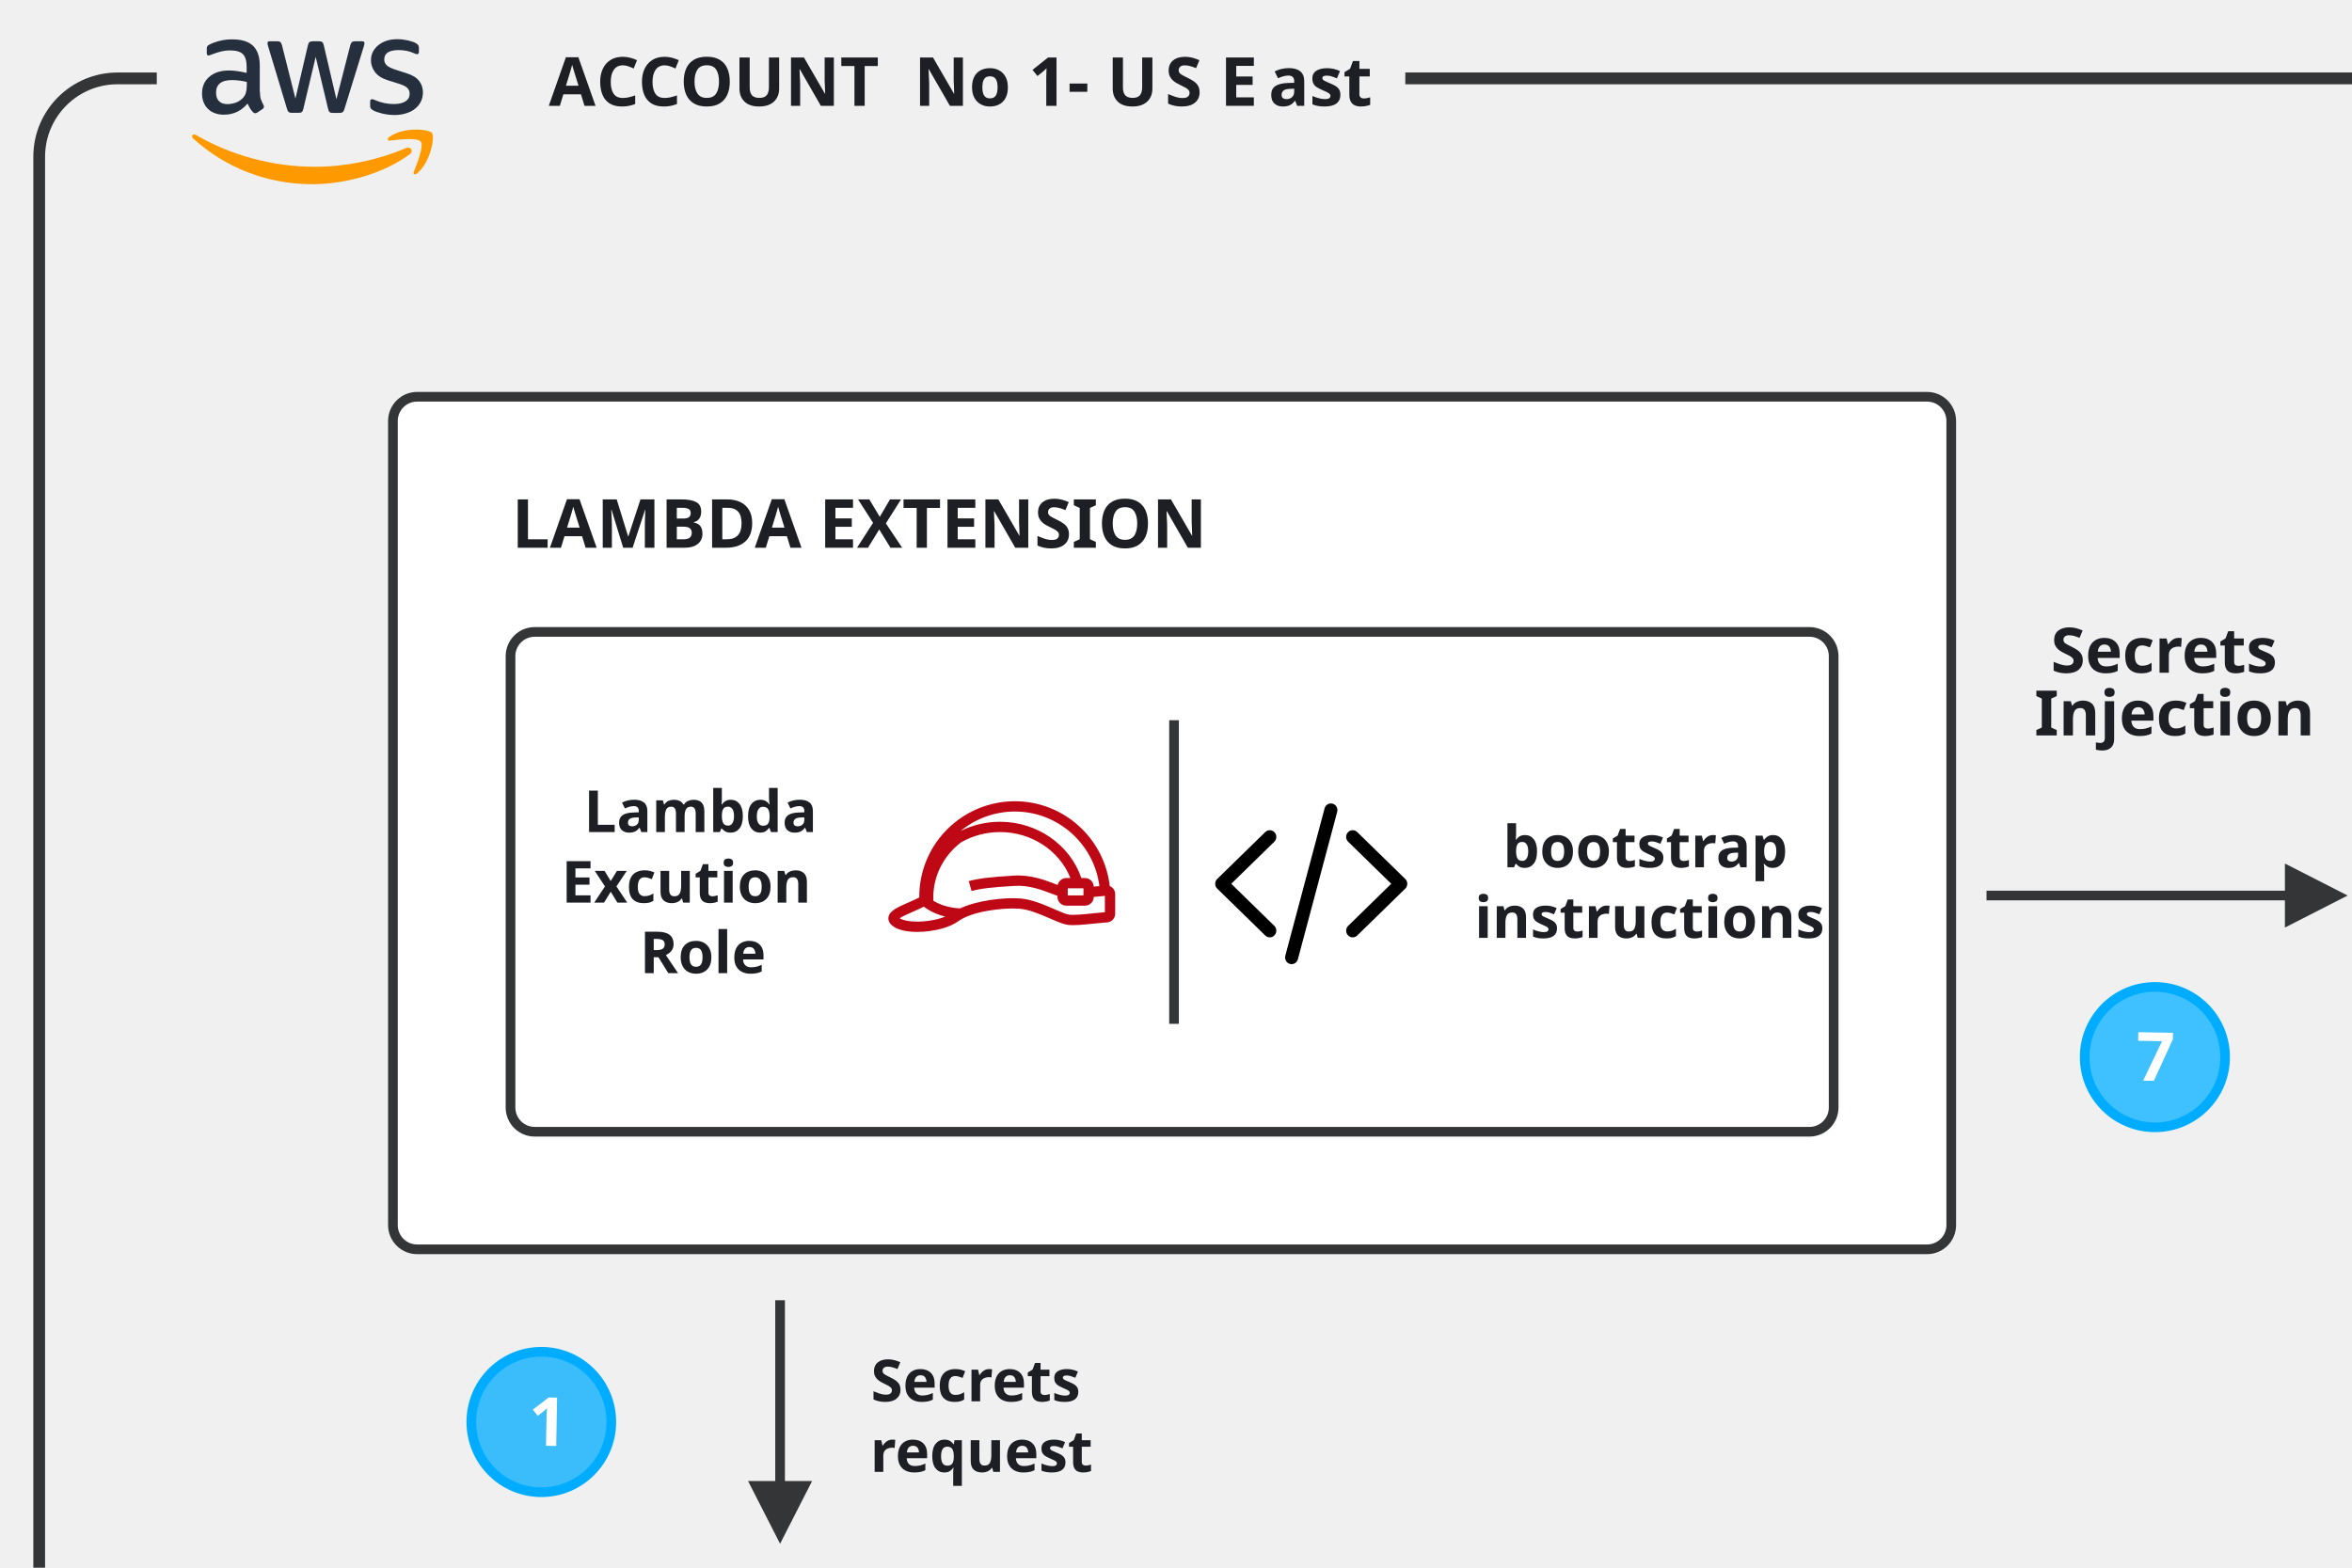
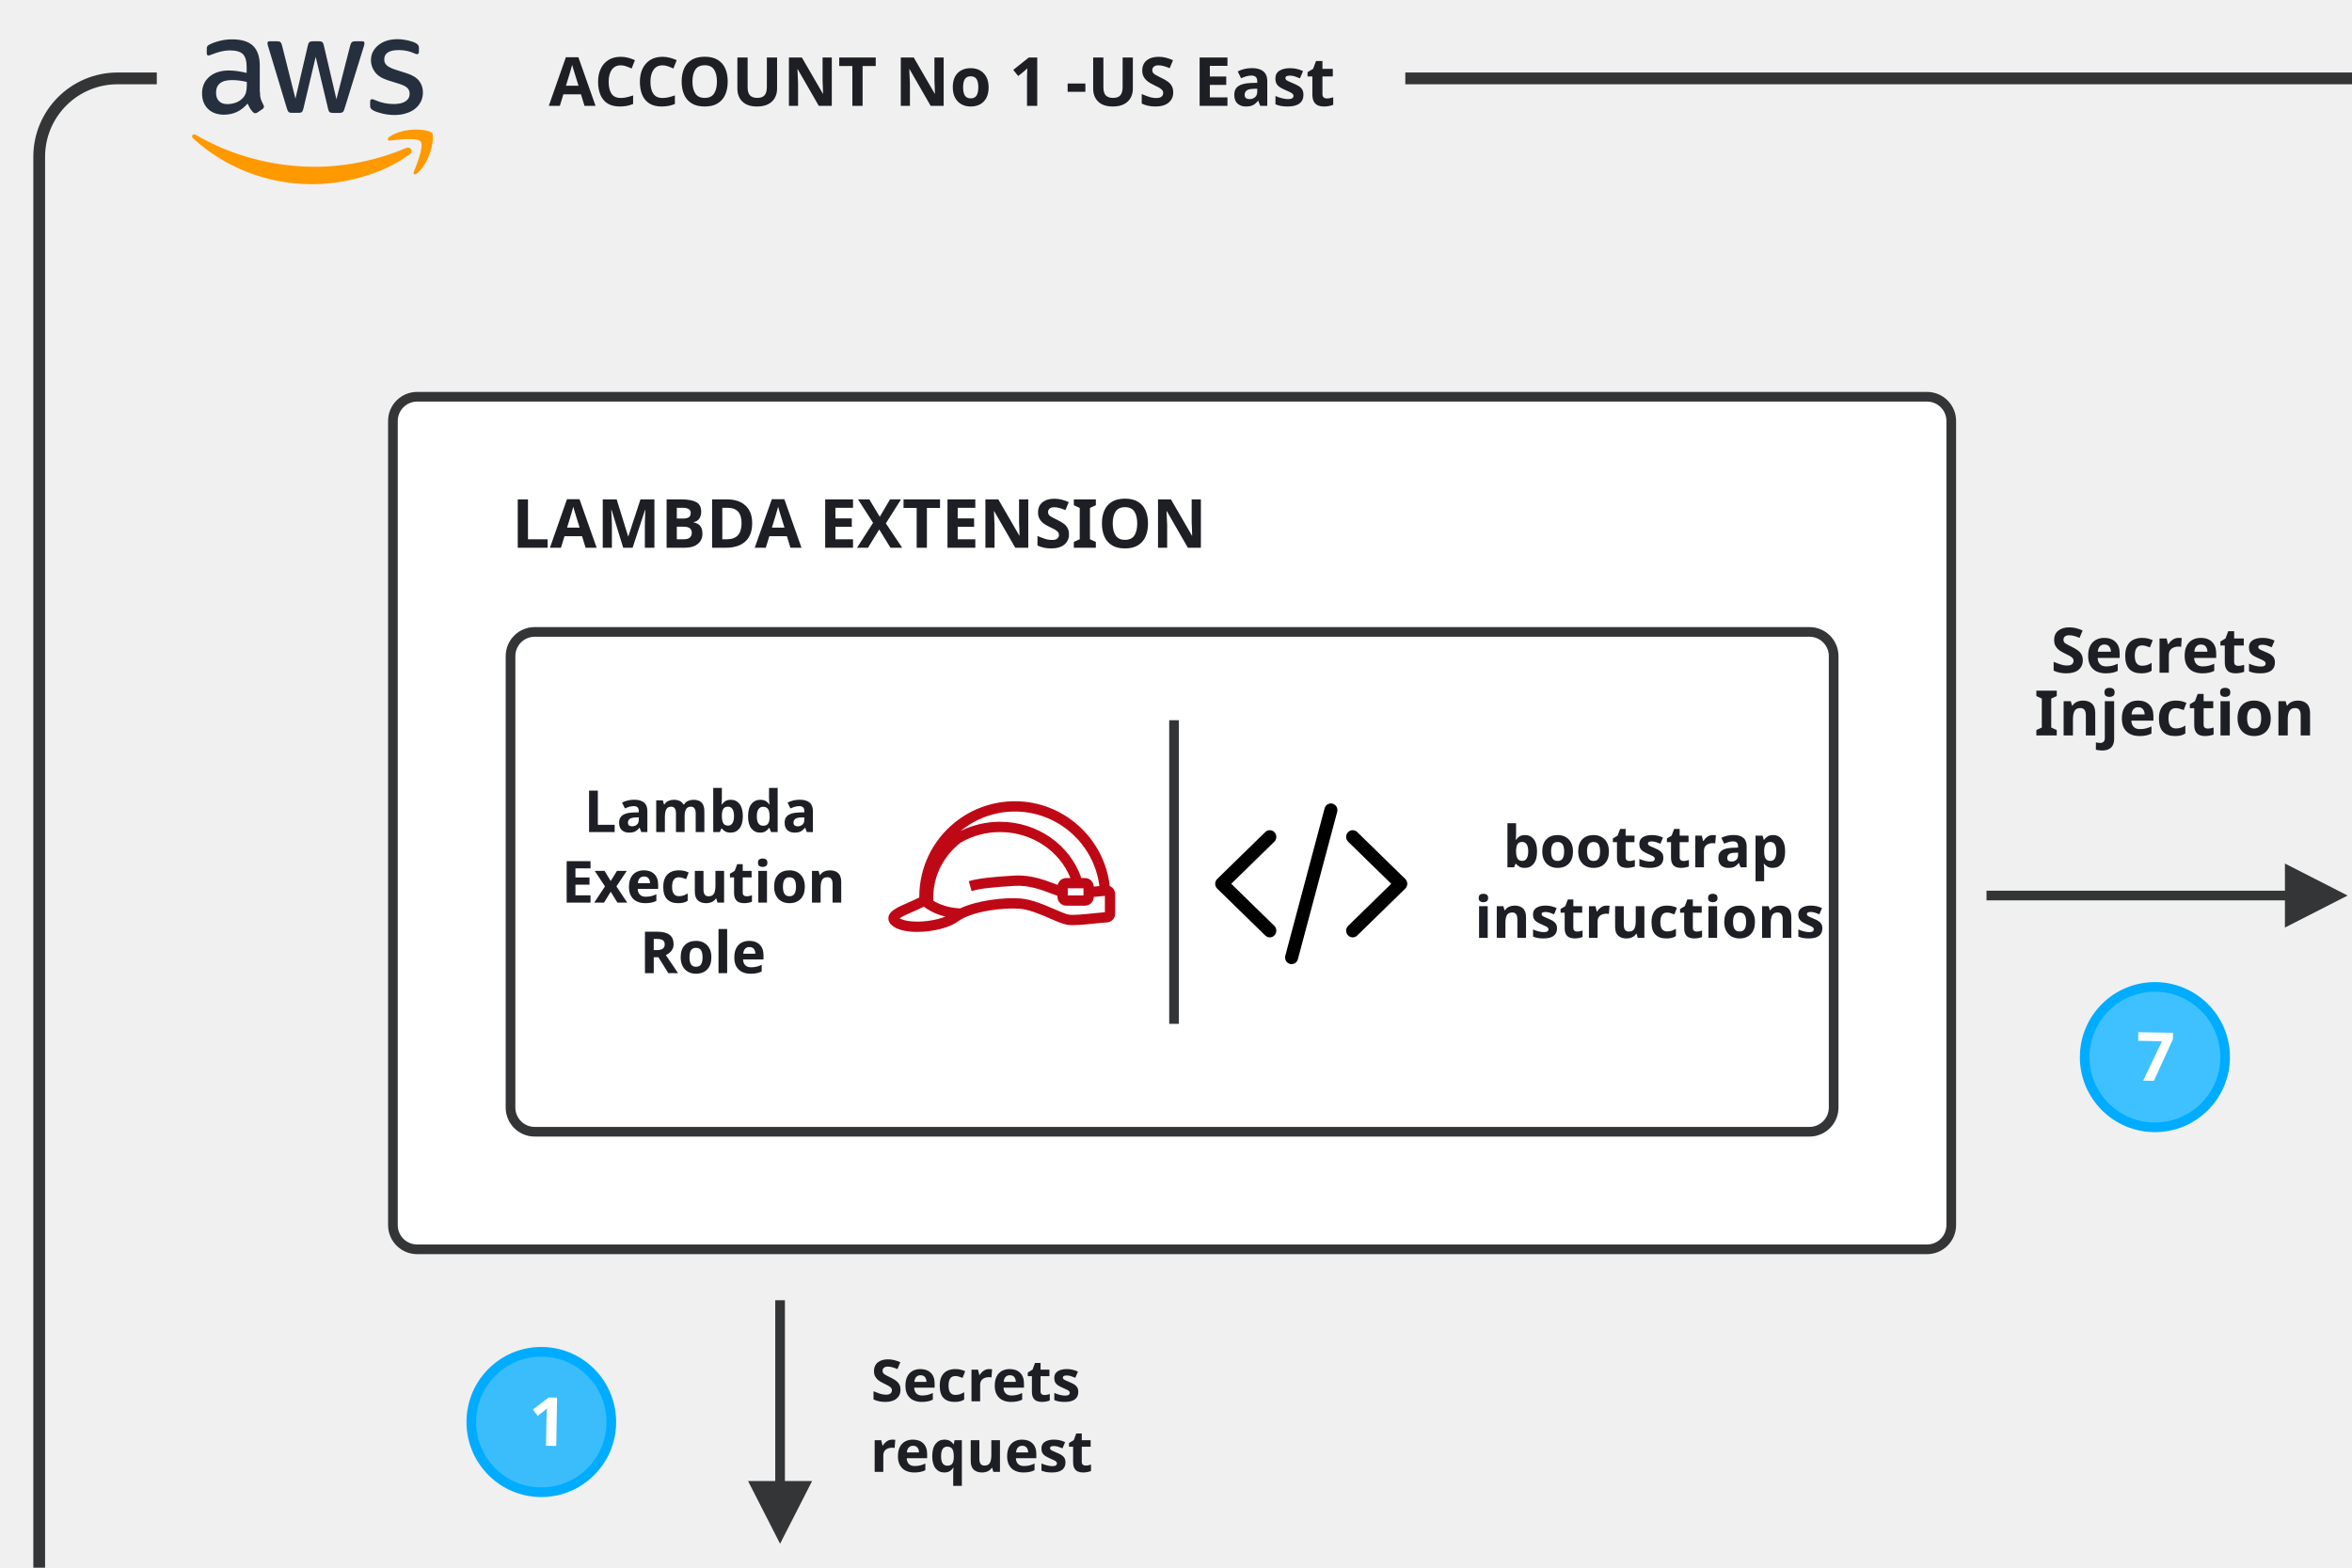
<svg xmlns="http://www.w3.org/2000/svg" width="100%" height="100%" viewBox="0 0 2500 1667" version="1.1" xml:space="preserve" style="fill-rule:evenodd;clip-rule:evenodd;">
  <g id="h1">
    <path id="Rectangle" d="M2074.03,447.515c0,-14.188 -11.518,-25.707 -25.706,-25.707l-1604.97,-0c-14.188,-0 -25.707,11.519 -25.707,25.707l0,854.97c0,14.188 11.519,25.707 25.707,25.707l1604.97,0c14.188,0 25.706,-11.519 25.706,-25.707l0,-854.97Z" style="fill:#fff;stroke:#343536;stroke-width:10.28px;" />
    <path id="Path-3" d="M41.667,1666.67l-0,-1500c-0,-46.024 37.309,-83.334 83.333,-83.334l41.667,0" style="fill:none;stroke:#343536;stroke-width:12.5px;" />
    <path id="Rectangle1" d="M1949.03,697.515c0,-14.188 -11.518,-25.707 -25.706,-25.707l-1354.97,-0c-14.188,-0 -25.707,11.519 -25.707,25.707l0,479.97c0,14.188 11.519,25.707 25.707,25.707l1354.97,0c14.188,0 25.706,-11.519 25.706,-25.707l0,-479.97Z" style="fill:none;stroke:#343536;stroke-width:10.28px;" />
    <g id="Icon-Resource-Security-Identity-and-Compliance-Res_AWS-Identity-Access-Management_Role_48">
      <path id="AWS-Identity-and-Access-Management_Role_Resource-Icon_light-bg" d="M1174.41,969.844c-0.854,0.06 -1.712,0.126 -2.527,0.208c-2.855,0.235 -5.841,0.519 -8.859,0.837l-0.919,0.098c-9.652,0.995 -20.579,2.116 -25.78,1.405c-3.248,-0.464 -9.231,-3.062 -15.575,-5.813c-10.751,-4.659 -24.139,-10.467 -36.241,-11.397c-16.658,-1.279 -45.44,1.86 -64.001,10.56c-10.73,-0.481 -20.683,-3.368 -28.416,-8.137c-0.032,-1.488 -0.065,-2.975 -0.065,-3.549c-0,-22.619 10.598,-43.832 29.094,-58.242c12.561,-7.345 27.037,-11.222 41.89,-11.222c33.474,-0 63.181,19.78 74.769,48.901l-4.446,0c-4.452,0 -8.181,3.15 -9.095,7.328c-0.754,-0.284 -1.443,-0.541 -2.253,-0.853c-11.096,-4.282 -26.321,-10.139 -43.919,-9.094c-25.731,1.509 -38.391,3.062 -48.361,5.906l3.003,10.522c9.122,-2.609 21.153,-4.047 45.997,-5.513c15.225,-0.864 29.187,4.474 39.343,8.384c2.16,0.837 4.112,1.564 5.966,2.226l0,1.121c0,5.135 4.184,9.319 9.319,9.319l19.944,-0c5.125,-0 9.303,-4.168 9.319,-9.286l1.936,-0.175c3.243,-0.29 6.223,-0.58 8.723,-0.826l1.154,-0.115l-0,17.407Zm-187.491,9.122c-14.492,1.985 -25.933,0.213 -30.669,-2.713c2.871,-2.029 9.352,-4.867 13.913,-6.857c3.948,-1.723 7.946,-3.544 11.812,-5.491c6.311,4.807 14.126,8.411 22.778,10.56c-5.004,2.013 -11.2,3.599 -17.834,4.501Zm148.034,-27.065l16.707,0l-0,-7.47l-16.707,-0l-0,7.47Zm-56.23,-89.141c45.762,0 84.197,34.426 89.857,79.254c-1.575,0.153 -3.238,0.311 -4.993,0.47l-1.012,0.087c-0.131,-5.02 -4.238,-9.078 -9.297,-9.078l-3.888,0c-12.037,-35.421 -46.9,-59.839 -86.379,-59.839c-14.623,0 -28.93,3.347 -41.787,9.707c0.093,-0.076 0.17,-0.158 0.252,-0.229c16.084,-13.136 36.411,-20.372 57.247,-20.372Zm103.583,80.905c-0.792,-0.716 -1.728,-1.236 -2.723,-1.63c-5.72,-50.919 -49.104,-90.212 -100.86,-90.212c-23.346,-0 -46.134,8.11 -64.159,22.832c-23.806,19.381 -37.456,48.098 -37.456,78.783c0,0.224 0.016,0.448 0.016,0.672c-3.647,1.832 -7.503,3.582 -11.336,5.261c-11.682,5.108 -20.12,8.794 -21.378,15.455c-0.317,1.69 -0.371,4.998 2.844,8.214c5.671,5.671 16.554,7.706 27.612,7.706c4.605,-0 9.231,-0.35 13.53,-0.941c7.322,-0.995 20.994,-3.681 30.275,-10.473c14.645,-10.615 47.758,-14.585 65.001,-13.245c10.276,0.793 22.723,6.191 32.731,10.527c7.634,3.32 13.671,5.934 18.407,6.607c6.514,0.891 17.15,-0.203 28.411,-1.357l0.946,-0.093c2.942,-0.317 5.84,-0.59 8.706,-0.825c1.176,-0.115 2.341,-0.197 3.894,-0.307c4.812,-0.339 8.58,-4.375 8.58,-9.187l0,-20.94c0,-2.614 -1.105,-5.108 -3.041,-6.847Z" style="fill:#bf0816;" />
    </g>
    <path id="Line" d="M1247.92,770.833l-0,312.5" style="fill:none;stroke:#343536;stroke-width:10.28px;stroke-linecap:square;" />
    <g id="Lambda-Execution-Rol">
      <text x="620.591px" y="884.587px" style="font-family:'Gilmer-Bold', 'Gilmer';font-weight:700;font-size:61.696px;fill:#1d1f25;">Lambda</text>
-       <text x="596.776px" y="959.587px" style="font-family:'Gilmer-Bold', 'Gilmer';font-weight:700;font-size:61.696px;fill:#1d1f25;">Excution</text>
+       <text x="596.776px" y="959.587px" style="font-family:'Gilmer-Bold', 'Gilmer';font-weight:700;font-size:61.696px;fill:#1d1f25;">Execution</text>
      <text x="680.004px" y="1034.59px" style="font-family:'Gilmer-Bold', 'Gilmer';font-weight:700;font-size:61.696px;fill:#1d1f25;">Role</text>
    </g>
    <g id="LAMBDA-EXTENSION">
      <text x="543.857px" y="582.326px" style="font-family:'Gilmer-Heavy', 'Gilmer';font-weight:800;font-size:71.978px;fill:#1d1f25;">LAMBDA EXTENSION</text>
    </g>
    <g id="bootstrap-instructions">
      <text x="1597.49px" y="922.087px" style="font-family:'Gilmer-Bold', 'Gilmer';font-weight:700;font-size:61.696px;fill:#1d1f25;">bootstrap</text>
      <text x="1567.32px" y="997.087px" style="font-family:'Gilmer-Bold', 'Gilmer';font-weight:700;font-size:61.696px;fill:#1d1f25;">instructions</text>
    </g>
    <g id="Code">
      <g id="Union_153">
        <path id="Path" d="M1416.49,854.427c-3.712,-1.044 -7.517,1.14 -8.538,4.937l-41.762,156.641c-1.02,3.798 1.114,7.69 4.826,8.734c3.712,1.045 7.517,-1.139 8.538,-4.936l41.761,-156.642c1.021,-3.797 -1.113,-7.689 -4.825,-8.734Z" style="fill:#000001;fill-rule:nonzero;" />
        <path id="Path1" d="M1432.82,884.806c2.599,-2.848 7.053,-2.943 9.837,-0.19l51.042,49.841c1.392,1.329 2.134,3.228 2.134,5.126c0,1.899 -0.742,3.798 -2.134,5.127l-51.042,49.84c-2.784,2.753 -7.238,2.658 -9.837,-0.19c-2.691,-2.848 -2.598,-7.404 0.186,-10.063l45.752,-44.714l-45.752,-44.714c-2.784,-2.658 -2.877,-7.215 -0.186,-10.063Z" style="fill:#000001;fill-rule:nonzero;" />
        <path id="Path2" d="M1354.49,894.869c2.784,-2.658 2.877,-7.215 0.186,-10.063c-2.599,-2.848 -7.053,-2.943 -9.837,-0.19l-51.042,49.841c-1.392,1.329 -2.134,3.228 -2.134,5.126c-0,1.899 0.742,3.798 2.134,5.127l51.042,49.84c2.784,2.753 7.238,2.658 9.837,-0.19c2.691,-2.848 2.598,-7.404 -0.186,-10.063l-45.752,-44.714l45.752,-44.714Z" style="fill:#000001;fill-rule:nonzero;" />
      </g>
    </g>
    <g id="Secrets-request">
      <text x="925.631px" y="1489.83px" style="font-family:'Gilmer-Bold', 'Gilmer';font-weight:700;font-size:61.696px;fill:#1d1f25;">Secrets</text>
      <text x="924.891px" y="1564.83px" style="font-family:'Gilmer-Bold', 'Gilmer';font-weight:700;font-size:61.696px;fill:#1d1f25;">request</text>
    </g>
    <g id="Account-Label">
-       <g id="ACCOUNT-No-1---US-Ea">
-         <text x="583.333px" y="112.5px" style="font-family:'Gilmer-Heavy', 'Gilmer';font-weight:800;font-size:71.978px;fill:#1d1f25;">A<tspan x="633.765px 689.02px 744.274px " y="112.5px 112.5px 112.5px ">CCO</tspan>UNT <tspan x="971.458px " y="112.5px ">N</tspan>o 1 <tspan x="1134.72px " y="112.5px ">-</tspan> U<tspan x="1238.3px " y="112.5px ">S</tspan> E<tspan x="1348.21px 1394.61px 1431.58px " y="112.5px 112.5px 112.5px ">ast</tspan>
-         </text>
+       <g id="ACCOUNT-No-1-US-East">
+         <text x="583.333px" y="112.5px" style="font-family:'Gilmer-Heavy', 'Gilmer';font-weight:800;font-size:71.978px;fill:#1d1f25;">ACCOUNT No 1 -US East</text>
      </g>
      <g id="Group_3">
        <path id="Vector_10" d="M276.305,97.662c-0,3.172 0.339,5.737 0.929,7.631c0.689,1.883 1.543,3.943 2.735,6.167c0.415,0.683 0.59,1.377 0.59,1.971c0,0.859 -0.514,1.718 -1.618,2.577l-5.36,3.601c-0.766,0.517 -1.531,0.771 -2.22,0.771c-0.843,-0 -1.696,-0.43 -2.549,-1.201c-1.192,-1.288 -2.209,-2.653 -3.063,-4.03c-0.853,-1.453 -1.706,-3.083 -2.636,-5.054c-6.639,7.884 -14.985,11.826 -25.037,11.826c-7.142,0 -12.852,-2.059 -17.02,-6.177c-4.167,-4.108 -6.3,-9.603 -6.3,-16.463c0,-7.279 2.56,-13.203 7.744,-17.663c5.196,-4.449 12.087,-6.684 20.859,-6.684c2.899,-0 5.874,0.253 9.024,0.682c3.15,0.43 6.388,1.124 9.79,1.894l-0,-6.265c-0,-6.508 -1.368,-11.056 -4.004,-13.721c-2.723,-2.654 -7.317,-3.942 -13.869,-3.942c-2.986,-0 -6.049,0.341 -9.199,1.123c-3.15,0.771 -6.213,1.707 -9.188,2.907c-1.367,0.606 -2.385,0.947 -2.986,1.112c-0.591,0.176 -1.017,0.264 -1.356,0.264c-1.193,0 -1.794,-0.859 -1.794,-2.664l-0,-4.196c-0,-1.377 0.175,-2.401 0.601,-3.006c0.427,-0.595 1.193,-1.201 2.385,-1.795c2.975,-1.542 6.552,-2.83 10.719,-3.854c4.178,-1.124 8.597,-1.63 13.279,-1.63c10.129,-0 17.545,2.312 22.303,6.937c4.681,4.636 7.066,11.662 7.066,21.099l-0,27.783l0.175,0Zm-34.565,13.027c2.811,0 5.71,-0.517 8.773,-1.541c3.062,-1.035 5.786,-2.919 8.083,-5.484c1.367,-1.63 2.384,-3.436 2.898,-5.495c0.504,-2.059 0.854,-4.537 0.854,-7.455l-0,-3.601c-2.472,-0.606 -5.108,-1.112 -7.832,-1.465c-2.735,-0.341 -5.371,-0.506 -8.007,-0.506c-5.698,-0 -9.877,1.112 -12.688,3.424c-2.8,2.313 -4.167,5.572 -4.167,9.867c-0,4.03 1.017,7.026 3.15,9.085c2.045,2.147 5.02,3.171 8.936,3.171Zm68.363,9.261c-1.542,0 -2.559,-0.253 -3.238,-0.859c-0.678,-0.517 -1.279,-1.717 -1.793,-3.347l-20.006,-66.27c-0.503,-1.718 -0.766,-2.83 -0.766,-3.436c0,-1.365 0.689,-2.147 2.046,-2.147l8.345,0c1.619,0 2.724,0.264 3.315,0.859c0.689,0.518 1.192,1.718 1.706,3.348l14.307,56.766l13.279,-56.766c0.426,-1.718 0.929,-2.83 1.619,-3.348c0.678,-0.507 1.87,-0.859 3.401,-0.859l6.804,0c1.619,0 2.723,0.264 3.412,0.859c0.679,0.518 1.269,1.718 1.619,3.348l13.443,57.449l14.734,-57.449c0.503,-1.718 1.104,-2.83 1.695,-3.348c0.689,-0.507 1.794,-0.859 3.325,-0.859l7.919,0c1.357,0 2.122,0.694 2.122,2.147c0,0.43 -0.087,0.859 -0.164,1.377c-0.087,0.506 -0.262,1.2 -0.601,2.136l-20.509,66.281c-0.514,1.718 -1.116,2.83 -1.794,3.347c-0.678,0.518 -1.783,0.859 -3.238,0.859l-7.317,0c-1.619,0 -2.724,-0.264 -3.402,-0.859c-0.689,-0.605 -1.28,-1.717 -1.619,-3.435l-13.191,-55.302l-13.115,55.225c-0.426,1.707 -0.94,2.83 -1.619,3.424c-0.678,0.606 -1.87,0.859 -3.401,0.859l-7.318,0Zm109.381,2.313c-4.419,-0 -8.849,-0.507 -13.104,-1.542c-4.255,-1.024 -7.58,-2.147 -9.79,-3.425c-1.367,-0.77 -2.297,-1.629 -2.647,-2.4c-0.339,-0.771 -0.503,-1.63 -0.503,-2.401l0,-4.383c0,-1.794 0.678,-2.653 1.958,-2.653c0.503,-0 1.017,0.088 1.531,0.253c0.514,0.176 1.28,0.517 2.122,0.859c2.899,1.288 6.049,2.323 9.363,3.006c3.413,0.683 6.727,1.024 10.14,1.024c5.36,0 9.527,-0.936 12.426,-2.83c2.887,-1.883 4.429,-4.625 4.429,-8.138c0,-2.4 -0.765,-4.371 -2.307,-6.001c-1.532,-1.63 -4.419,-3.095 -8.598,-4.46l-12.338,-3.865c-6.213,-1.971 -10.807,-4.889 -13.618,-8.744c-2.811,-3.777 -4.255,-7.972 -4.255,-12.432c0,-3.601 0.766,-6.772 2.297,-9.514c1.532,-2.742 3.577,-5.143 6.126,-7.037c2.559,-1.971 5.447,-3.425 8.848,-4.46c3.413,-1.024 6.99,-1.453 10.731,-1.453c1.87,-0 3.828,0.088 5.698,0.341c1.958,0.264 3.752,0.606 5.535,0.947c1.706,0.43 3.325,0.859 4.857,1.366c1.531,0.517 2.723,1.035 3.576,1.552c1.193,0.683 2.046,1.366 2.549,2.137c0.514,0.682 0.766,1.629 0.766,2.83l-0,4.03c-0,1.806 -0.679,2.742 -1.958,2.742c-0.679,-0 -1.783,-0.341 -3.227,-1.024c-4.857,-2.236 -10.304,-3.348 -16.352,-3.348c-4.846,0 -8.674,0.771 -11.321,2.401c-2.636,1.63 -4.004,4.118 -4.004,7.631c0,2.401 0.853,4.46 2.56,6.09c1.706,1.629 4.856,3.259 9.363,4.713l12.086,3.865c6.137,1.971 10.556,4.713 13.192,8.226c2.647,3.513 3.915,7.543 3.915,12.003c0,3.689 -0.765,7.036 -2.209,9.943c-1.531,2.919 -3.577,5.495 -6.213,7.555c-2.636,2.136 -5.786,3.689 -9.45,4.801c-3.829,1.2 -7.832,1.795 -12.174,1.795Z" style="fill:#252f3e;fill-rule:nonzero;" />
        <g id="Group_4">
          <path id="Vector_11" d="M435.574,163.932c-28.013,20.845 -68.702,31.901 -103.693,31.901c-49.025,0 -93.214,-18.268 -126.575,-48.617c-2.647,-2.401 -0.263,-5.66 2.887,-3.777c36.096,21.098 80.614,33.872 126.674,33.872c31.064,0 65.202,-6.519 96.616,-19.887c4.681,-2.148 8.684,3.083 4.091,6.508Z" style="fill:#f90;" />
          <path id="Vector_12" d="M447.233,150.563c-3.576,-4.636 -23.669,-2.235 -32.77,-1.112c-2.734,0.342 -3.15,-2.059 -0.689,-3.865c16.002,-11.32 42.308,-8.061 45.371,-4.284c3.074,3.855 -0.842,30.349 -15.827,43.046c-2.297,1.971 -4.518,0.936 -3.49,-1.63c3.402,-8.49 10.982,-27.618 7.405,-32.155Z" style="fill:#f90;" />
        </g>
      </g>
    </g>
    <g id="Group-4">
      <ellipse id="Oval" cx="575.372" cy="1511.78" rx="74.398" ry="74.647" style="fill:#00acff;fill-opacity:0.75;stroke:#00acff;stroke-width:10.28px;" />
      <g id="_1">
        <g transform="matrix(0.999848,0.0174524,-0.0174524,0.999848,26.9051,-9.56565)">
          <text x="561.51px" y="1536.73px" style="font-family:'Gilmer-Heavy', 'Gilmer';font-weight:800;font-size:71.978px;fill:#fff;">1</text>
        </g>
      </g>
    </g>
    <path id="Line-2" d="M834.308,1382.36l-0.004,192.174l28.903,0.004l-34.04,66.667l-34.04,-66.667l28.898,-0.004l0,-192.174l10.283,-0Z" style="fill:#343536;fill-rule:nonzero;" />
    <path id="Line-21" d="M2428.7,918.043l66.666,34.04l-66.666,34.04l-0.004,-28.902l-317.175,0.004l0,-10.283l317.175,-0l0.004,-28.899Z" style="fill:#343536;fill-rule:nonzero;" />
    <path id="Path-7" d="M1500,83.333l1000,0" style="fill:none;stroke:#343536;stroke-width:12.55px;stroke-linecap:square;" />
    <g transform="matrix(4.16667,0,0,4.16667,30.8836,126.2)">
      <text x="515.744px" y="141.36px" style="font-family:'Gilmer-Bold', 'Gilmer';font-weight:700;font-size:16px;fill:#1d1f25;">Secrets</text>
      <text x="511.552px" y="157.36px" style="font-family:'Gilmer-Bold', 'Gilmer';font-weight:700;font-size:16px;fill:#1d1f25;">Injection</text>
    </g>
    <g id="Group-41">
      <circle id="Oval1" cx="2290.5" cy="1123.86" r="79.784" style="fill:#fff;" />
      <circle id="Oval2" cx="2290.5" cy="1123.86" r="74.643" style="fill:#00acff;fill-opacity:0.75;stroke:#00acff;stroke-width:10.28px;" />
      <g id="_7">
        <g transform="matrix(0.999848,0.0174524,-0.0174524,0.999848,20.3935,-39.443)">
          <text x="2270.06px" y="1148.71px" style="font-family:'Gilmer-Heavy', 'Gilmer';font-weight:800;font-size:71.978px;fill:#fff;">7</text>
        </g>
      </g>
    </g>
  </g>
</svg>
